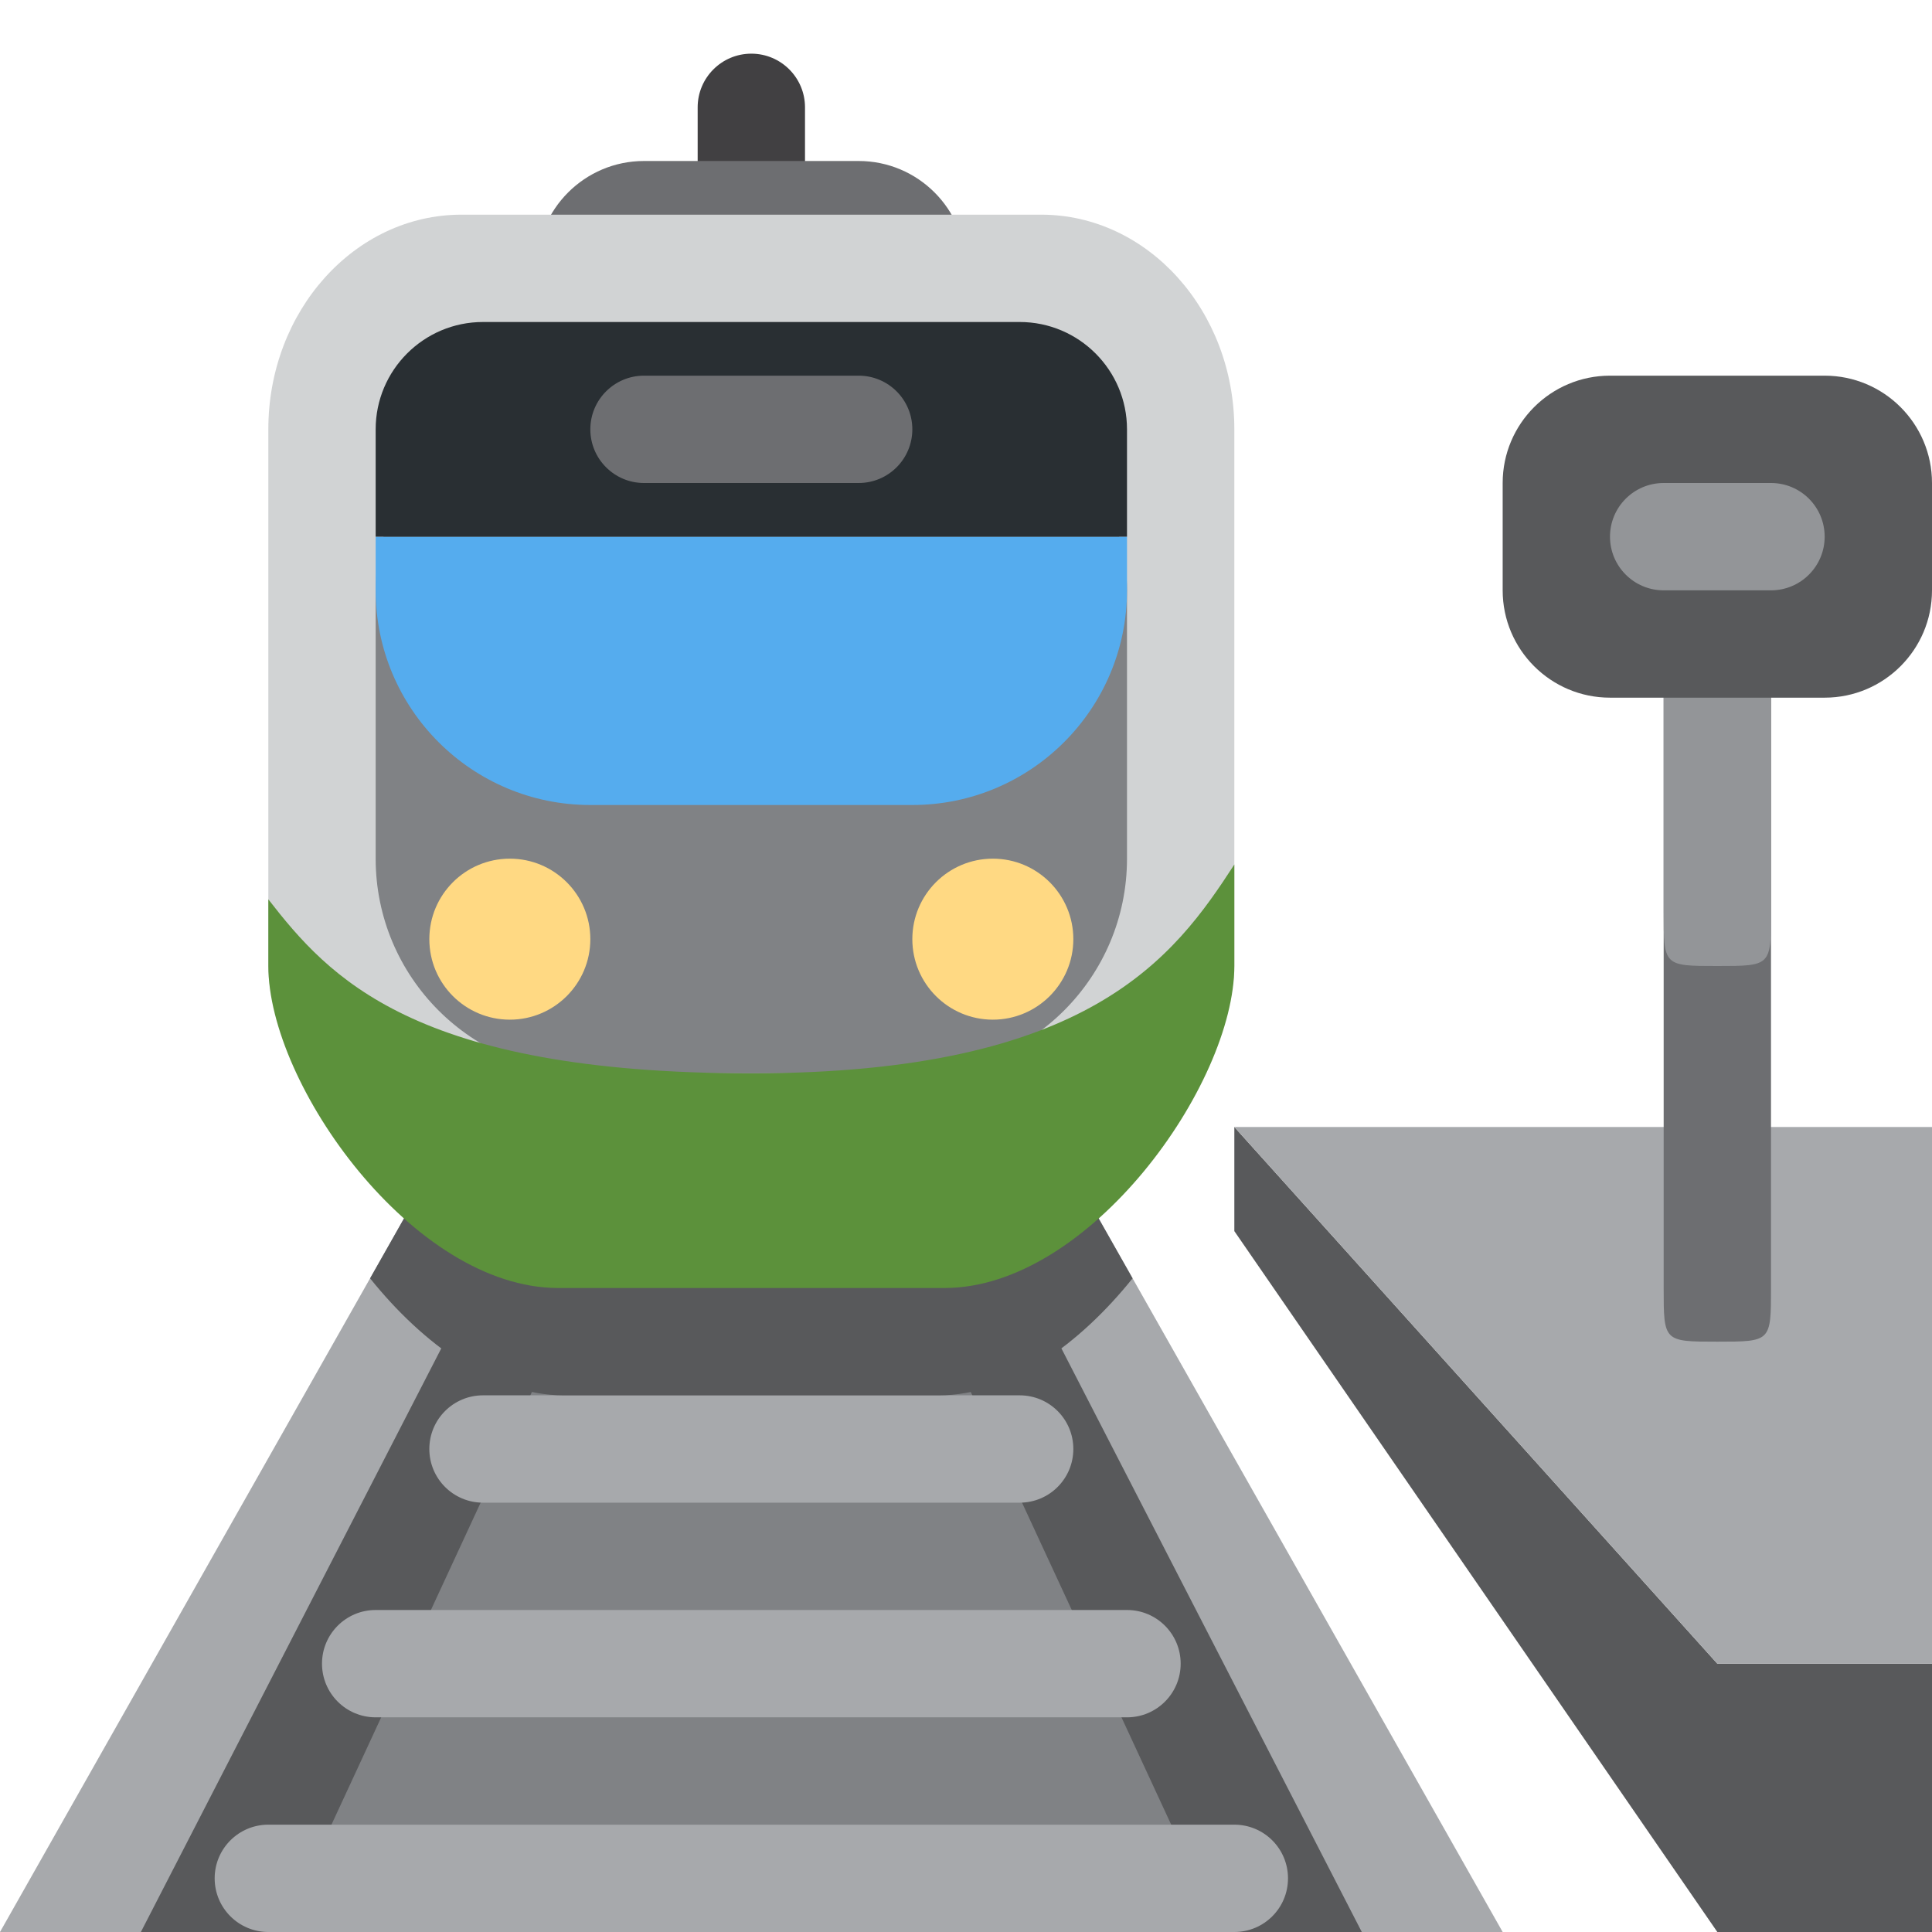
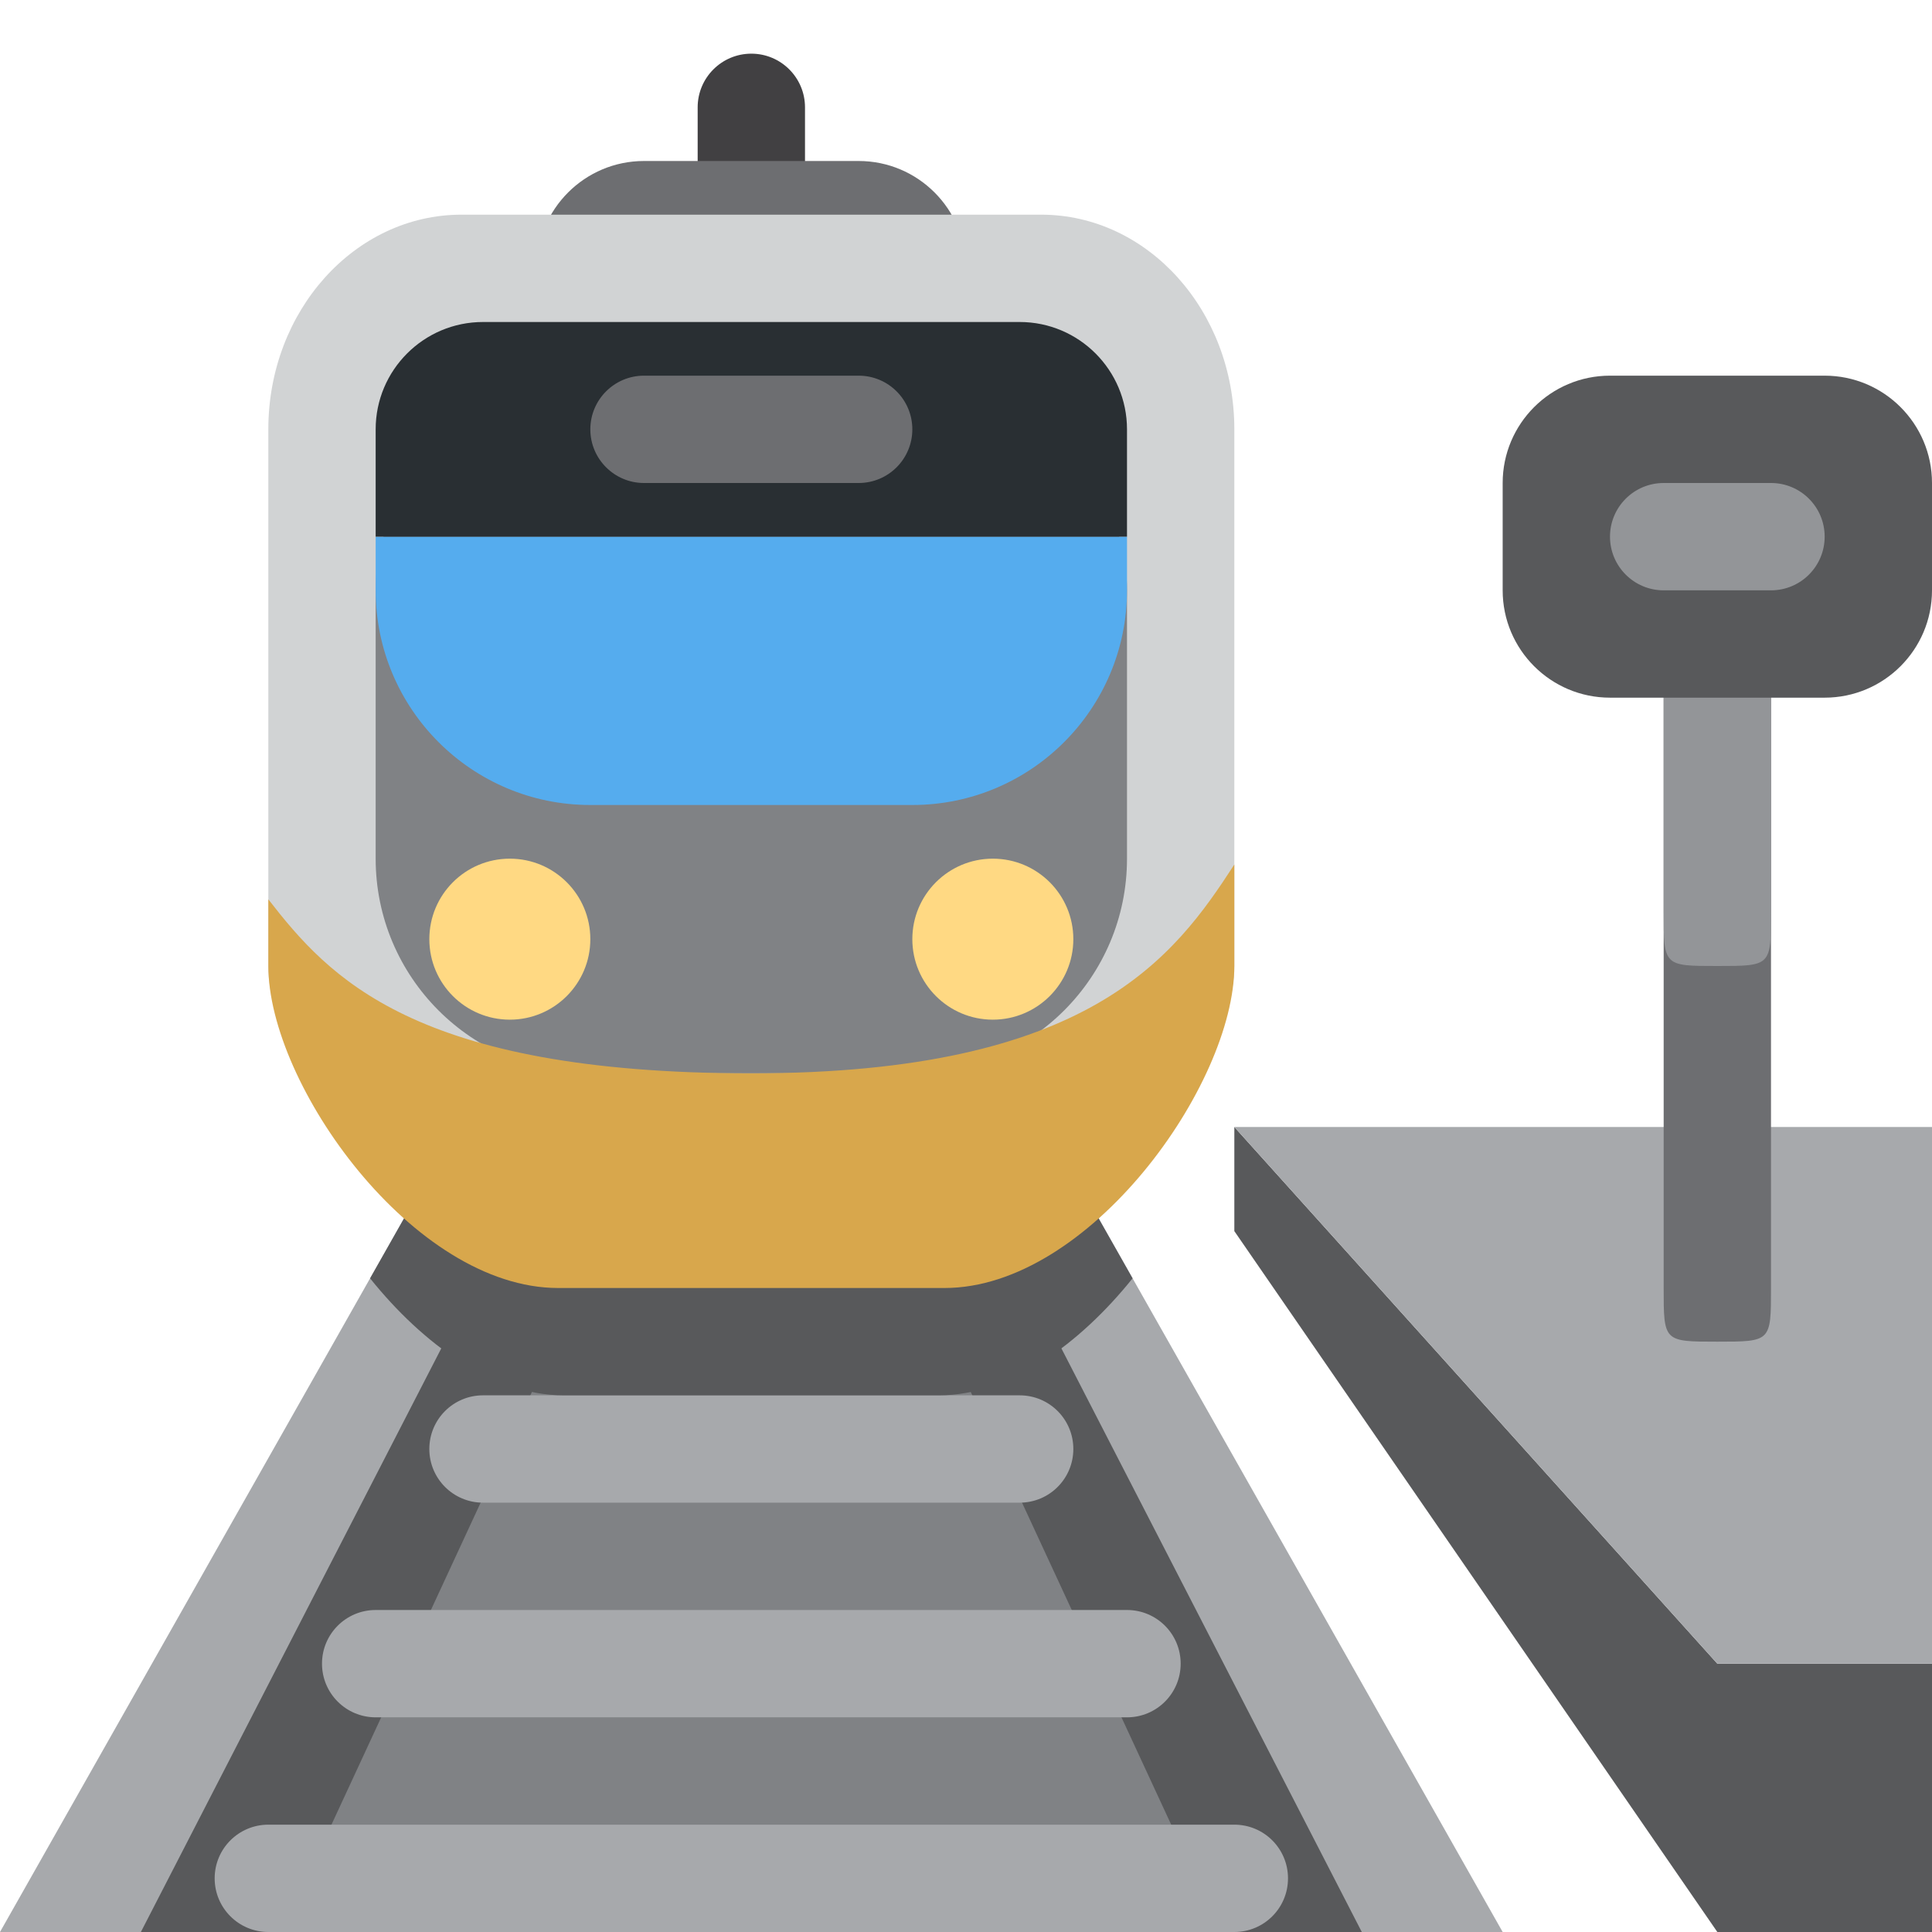
<svg xmlns="http://www.w3.org/2000/svg" viewBox="0 0 36 36">
  <path fill="#A7A9AC" d="M0 36h28l-9.625-17h-8.75z" />
  <path fill="#58595B" d="M2.625 36h22.75l-8.75-17h-5.25z" />
  <path fill="#808285" d="M5.25 36h17.5l-7.875-17h-1.75z" />
  <path fill="#A7A9AC" d="M24 35c0 .553-.447 1-1 1H5c-.552 0-1-.447-1-1 0-.553.448-1 1-1h18c.553 0 1 .447 1 1zm-2-4c0 .553-.447 1-1 1H7c-.552 0-1-.447-1-1 0-.553.448-1 1-1h14c.553 0 1 .447 1 1zm-2-4c0 .553-.447 1-1 1H9c-.552 0-1-.447-1-1 0-.553.448-1 1-1h10c.553 0 1 .447 1 1z" />
  <path fill="#58595B" d="M6.896 23.82C7.88 25.046 9.186 26 10.5 26h7c1.313 0 2.62-.955 3.604-2.18l-2.23-3.938C17.685 19.979 16.119 20 14 20c-2.157 0-3.74.023-4.937-.008L6.896 23.82z" />
  <path fill="#414042" d="M15 3c0 .552-.448 1-1 1s-1-.448-1-1V2c0-.552.448-1 1-1s1 .448 1 1v1z" />
  <path fill="#6D6E71" d="M18 5c0 1.104-.896 2-2 2h-4c-1.104 0-2-.896-2-2s.896-2 2-2h4c1.104 0 2 .896 2 2z" />
  <path fill="#D1D3D4" d="M23 18c0 2.209-3.412 5-5.4 5h-7.2C8.412 23 5 20.209 5 18V8c0-2.209 1.612-4 3.6-4h10.8C21.388 4 23 5.791 23 8v10z" />
  <path fill="#808285" d="M21 16c0 2.209-1.791 4-4 4h-6c-2.209 0-4-1.791-4-4v-5c0-2.209 1.791-3 4-3h6c2.209 0 4 .791 4 3v5z" />
  <path fill="#55ACEE" d="M11 15h6c2.209 0 4-1.791 4-4v-1H7v1c0 2.209 1.791 4 4 4z" />
-   <path fill="#5C913B" d="M14 20c-6.3 0-7.878-1.801-9-3.242V18c0 2.209 2.7 6 5.4 6h7.2c2.7 0 5.4-3.791 5.4-6v-1.891C21.879 17.839 20.3 20 14 20z" />
+   <path fill="#D8A74C" d="M14 20c-6.3 0-7.878-1.801-9-3.242V18c0 2.209 2.7 6 5.4 6h7.2c2.7 0 5.4-3.791 5.4-6v-1.891C21.879 17.839 20.3 20 14 20z" />
  <path fill="#FFD983" d="M11 17.5c0 .828-.672 1.5-1.5 1.5-.829 0-1.5-.672-1.5-1.5 0-.829.671-1.5 1.5-1.5.828 0 1.5.671 1.5 1.5zm9 0c0 .828-.672 1.5-1.5 1.5s-1.5-.672-1.5-1.5c0-.829.672-1.5 1.5-1.5s1.5.671 1.5 1.5z" />
  <path fill="#292F33" d="M21 10V8c0-1.104-.896-2-2-2H9c-1.104 0-2 .896-2 2v2h14z" />
  <path fill="#6D6E71" d="M17 8c0 .552-.447 1-1 1h-4c-.552 0-1-.448-1-1s.448-1 1-1h4c.553 0 1 .448 1 1z" />
  <path fill="#58595B" d="M23 22.94L32 36h4v-5h-4l-9-10z" />
  <path fill="#A7A9AC" d="M36 31V21H23l9 10z" />
  <path fill="#6D6E71" d="M33 24c0 1 0 1-1 1s-1 0-1-1V13c0-.552.447-1 1-1 .553 0 1 .448 1 1v11z" />
  <path fill="#939598" d="M33 17c0 1 0 1-1 1s-1 0-1-1v-7c0-.552.447-1 1-1 .553 0 1 .448 1 1v7z" />
  <path fill="#58595B" d="M36 11c0 1.104-.896 2-2 2h-4c-1.104 0-2-.896-2-2V9c0-1.104.896-2 2-2h4c1.104 0 2 .896 2 2v2z" />
  <path fill="#939598" d="M34 10c0 .552-.447 1-1 1h-2c-.553 0-1-.448-1-1s.447-1 1-1h2c.553 0 1 .448 1 1z" />
</svg>
